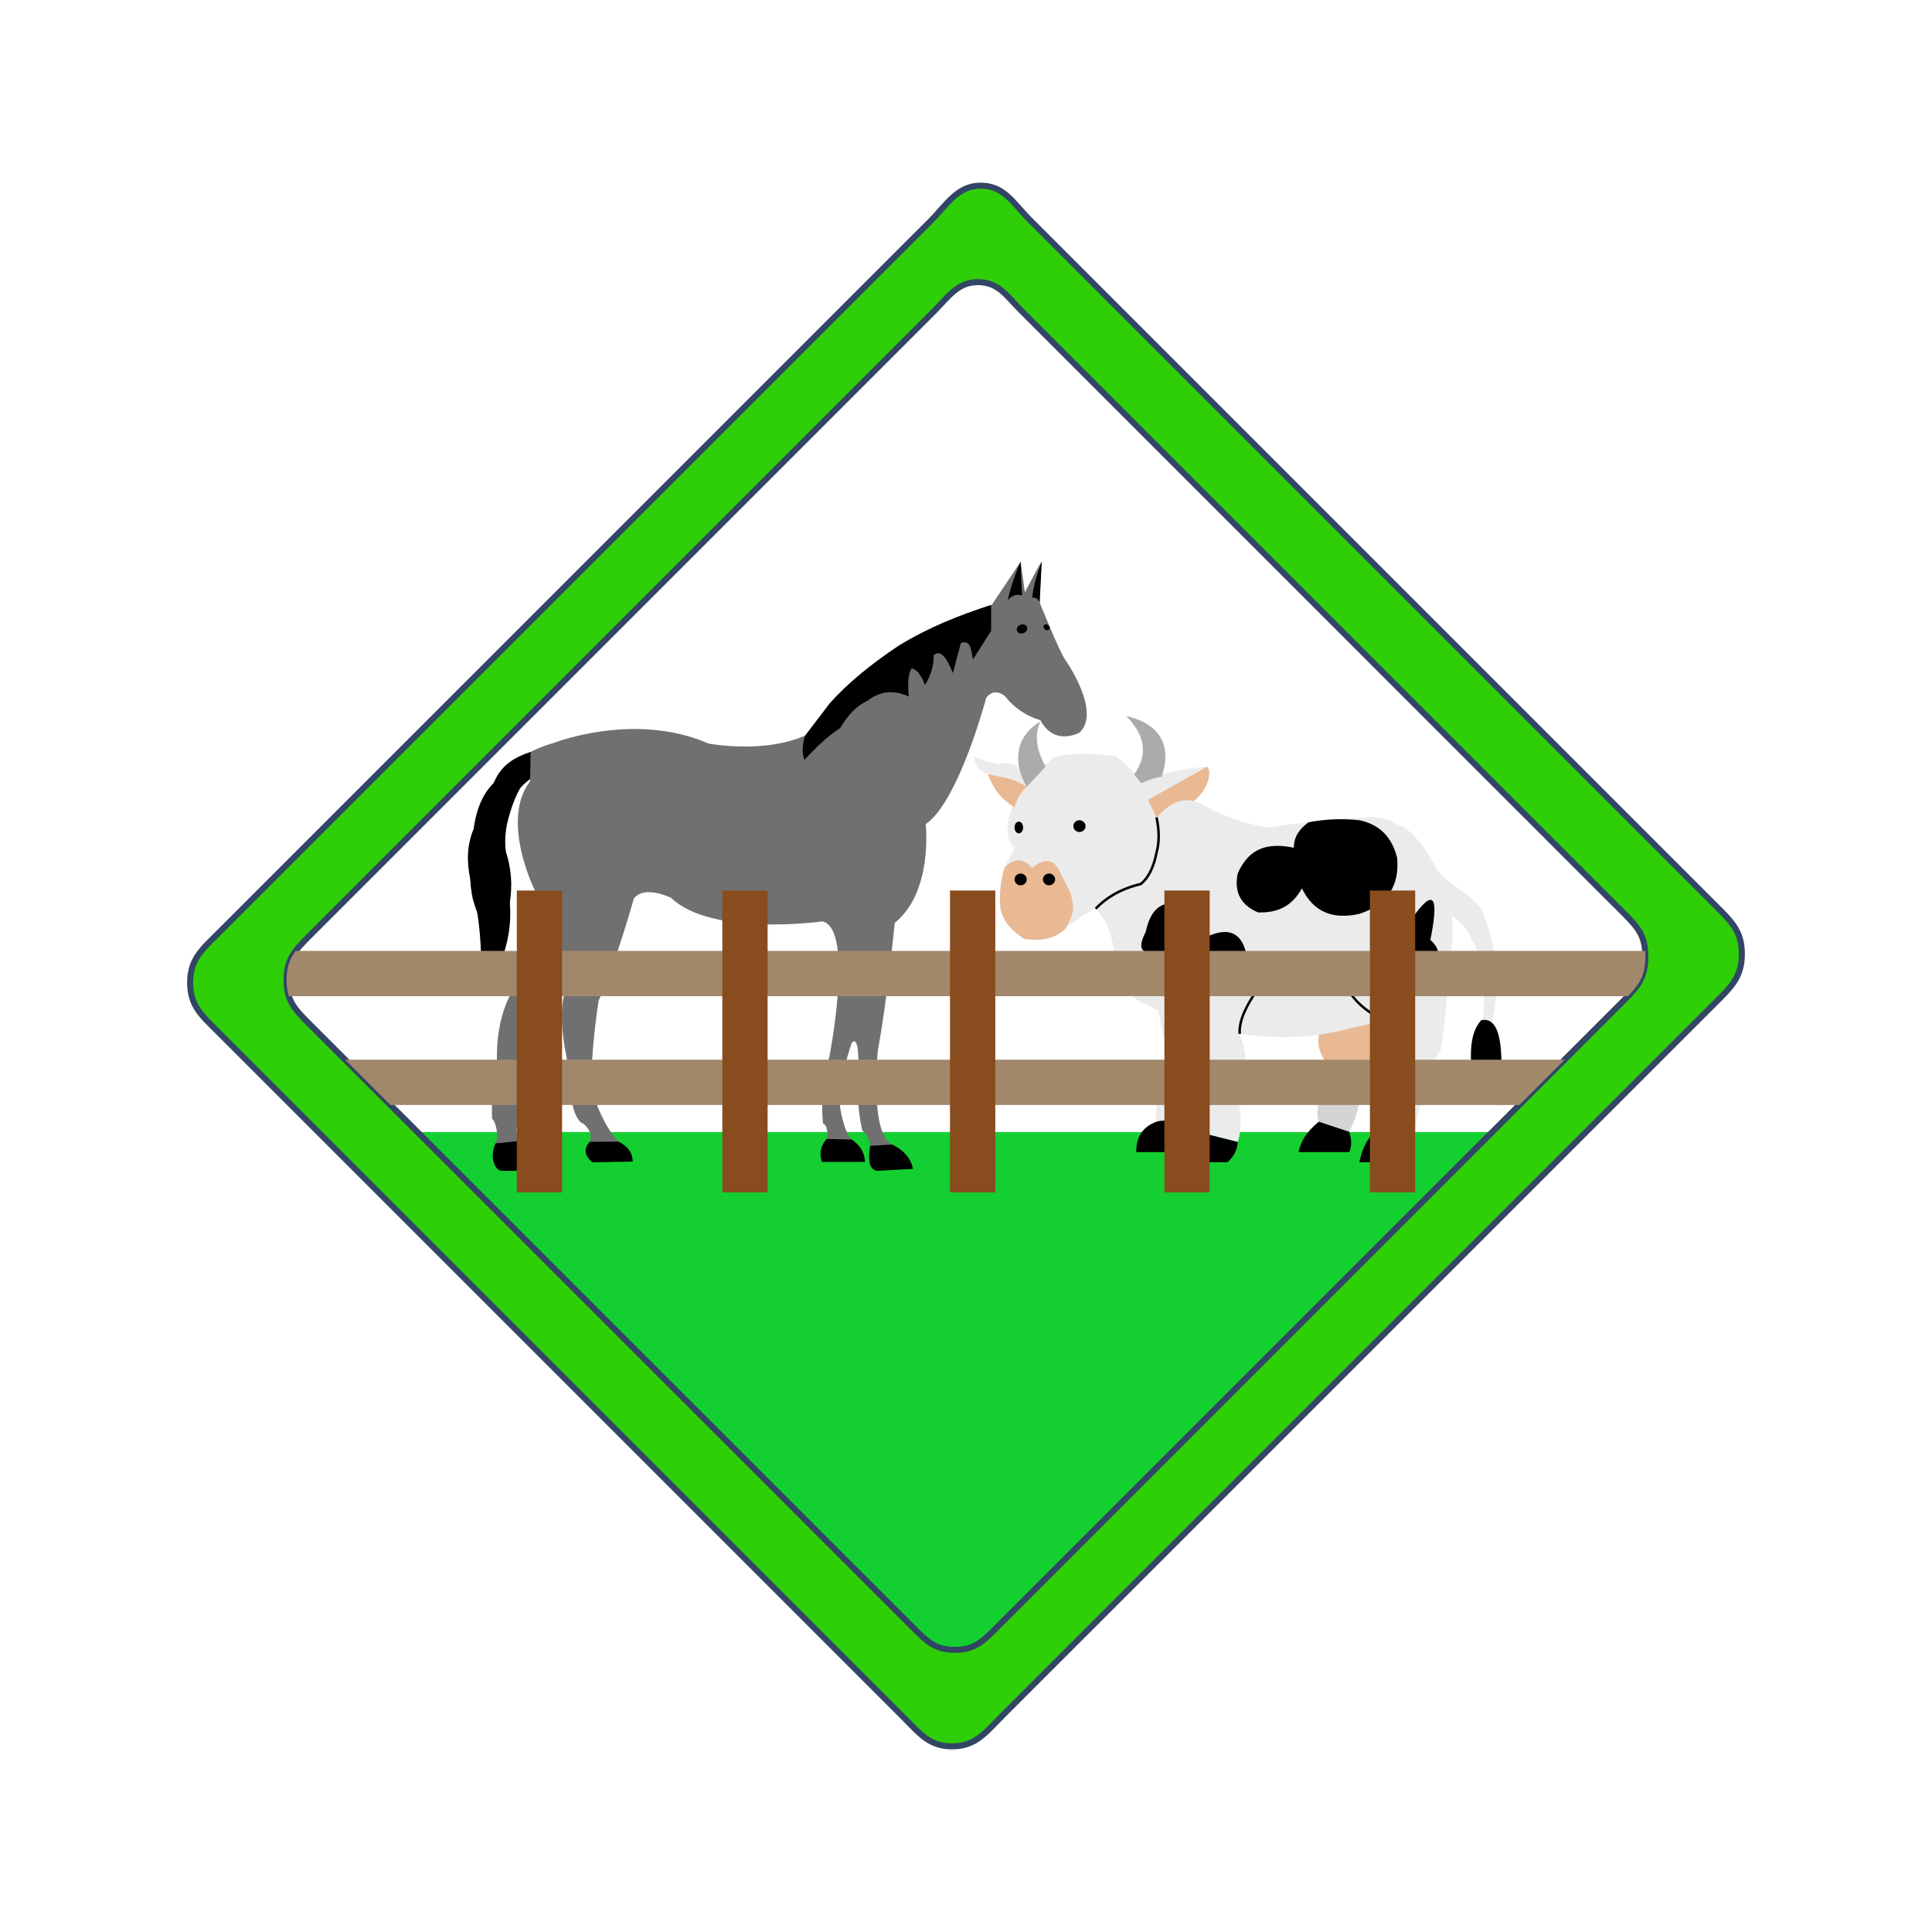
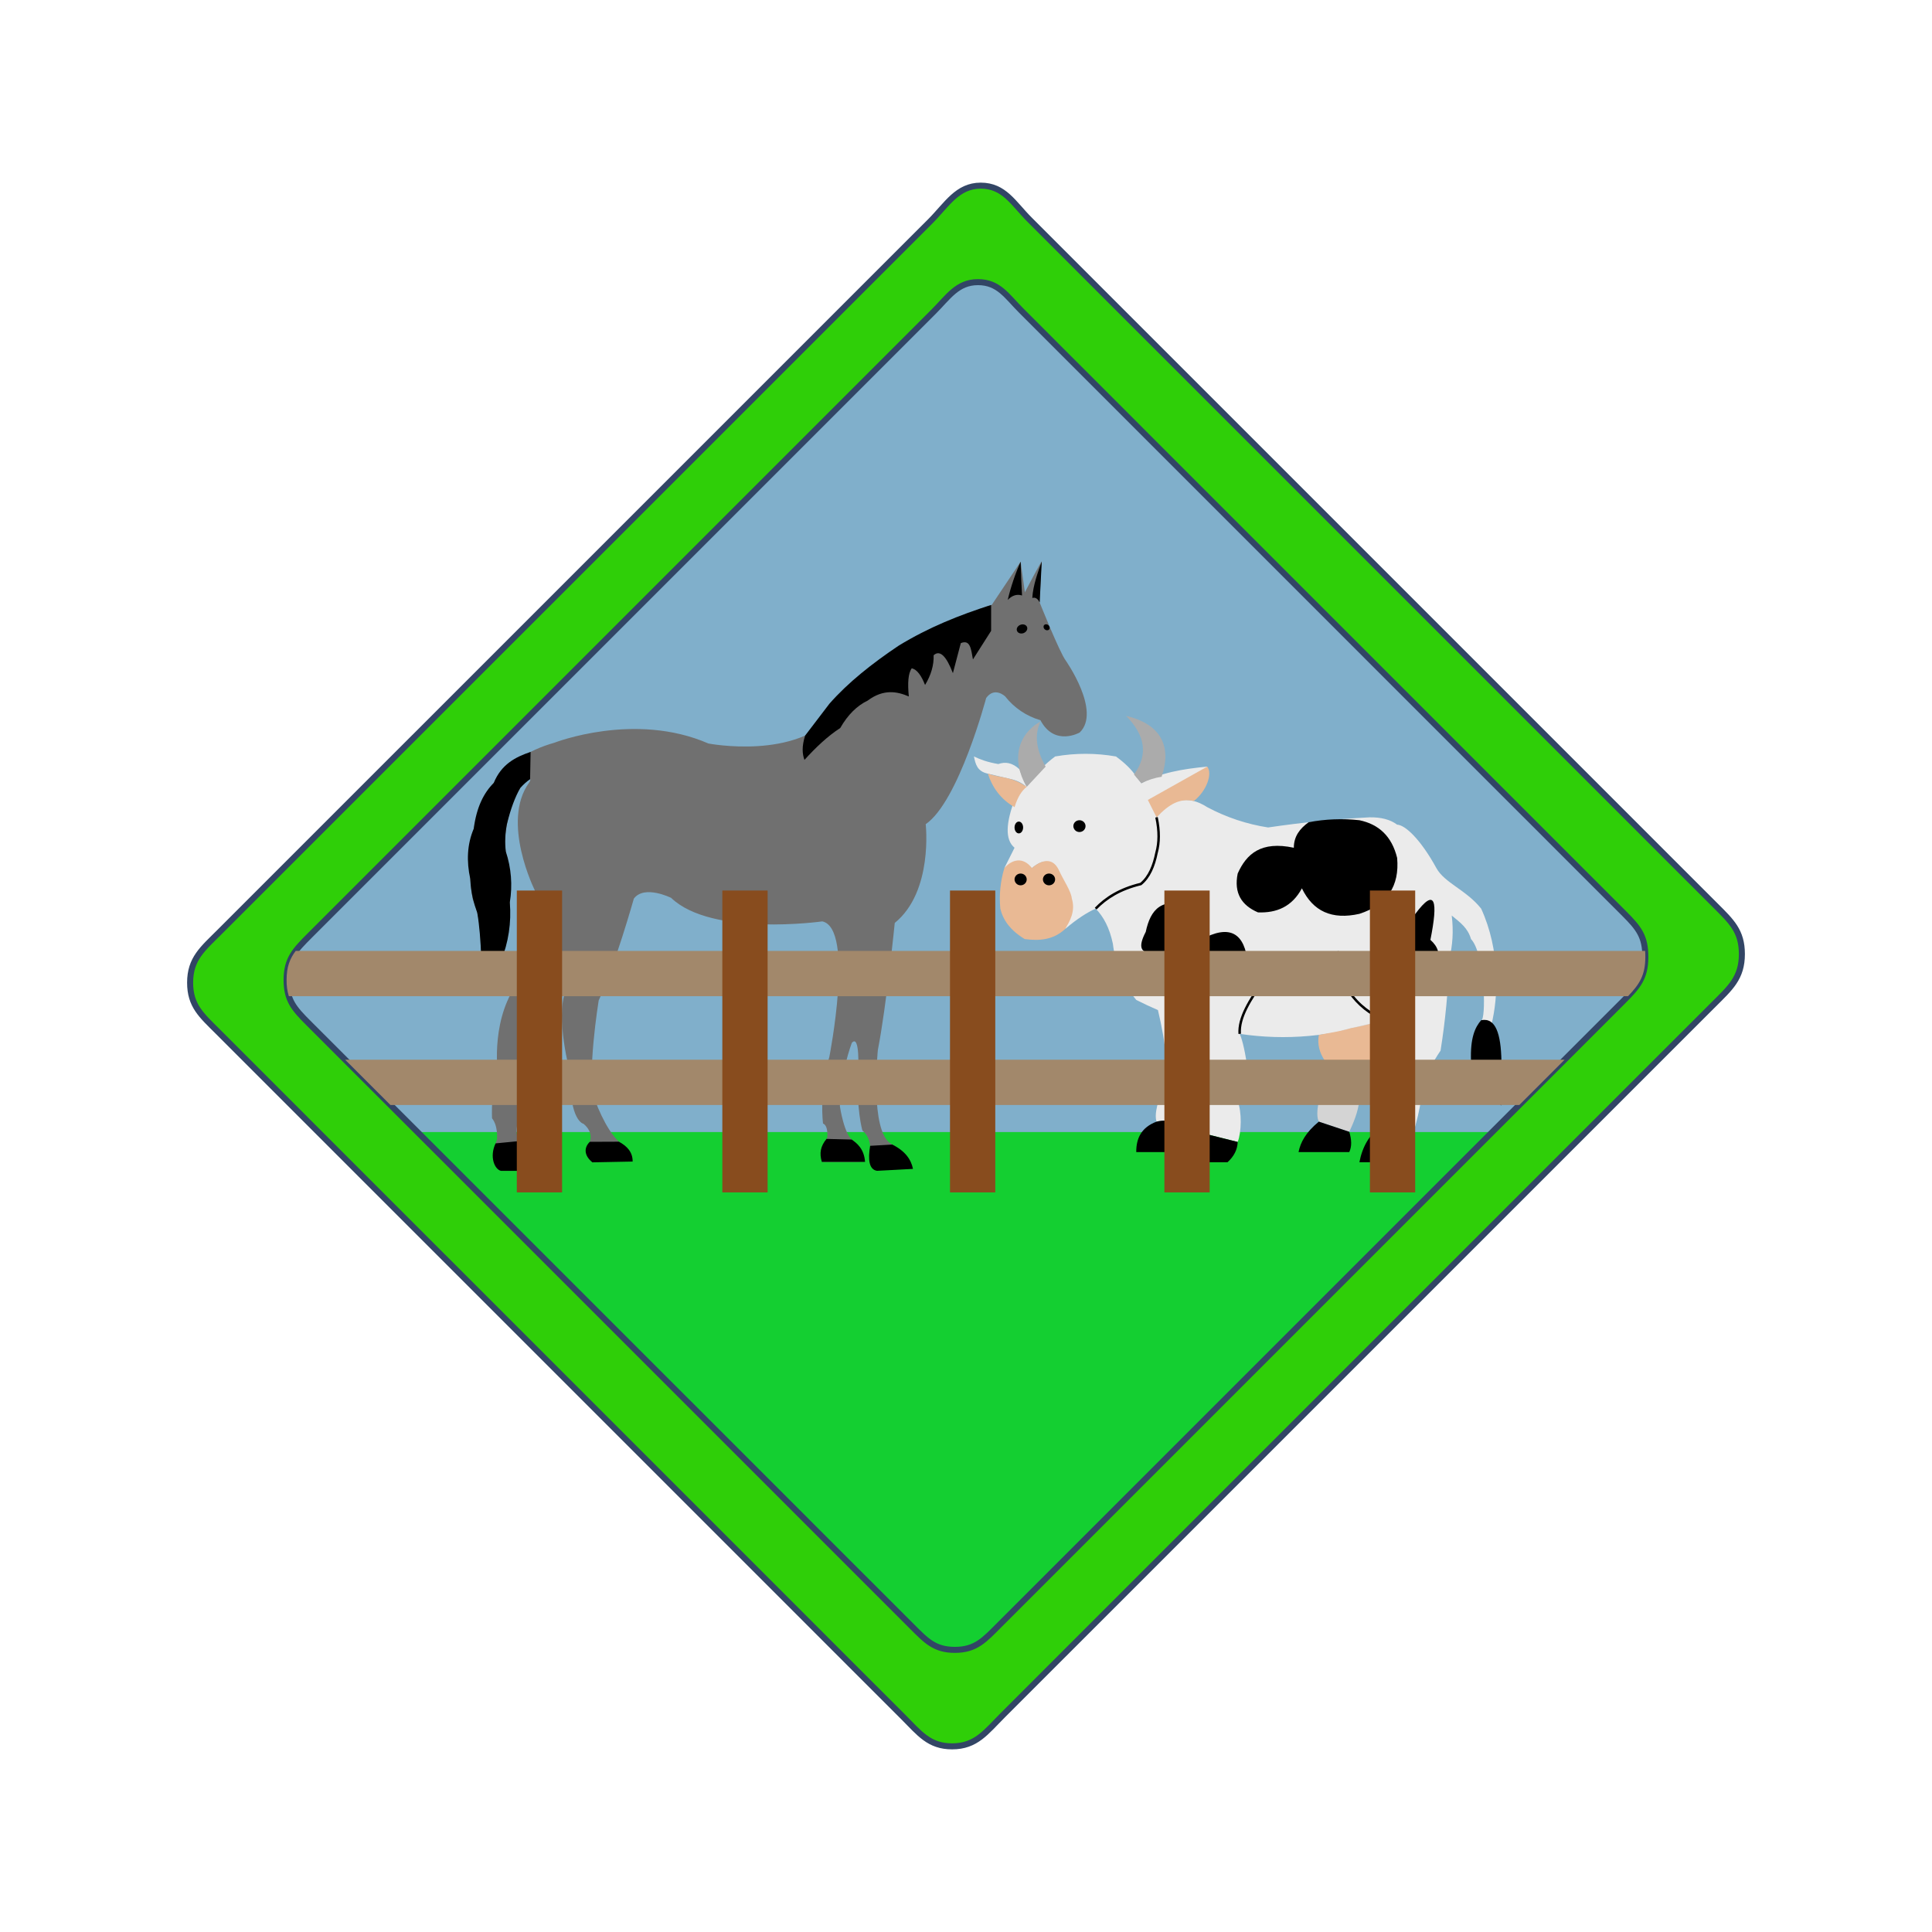
<svg xmlns="http://www.w3.org/2000/svg" xml:space="preserve" fill-rule="evenodd" clip-rule="evenodd" viewBox="0 0 64 64">
+   <g id="blue">
+     <path fill="#80afcb" d="M32.396 9.346c.685 0 .952.461 1.428.937l1.427 1.428 1.428 1.427 1.427 1.428 5.71 5.71 5.71 5.711 1.428 1.427 1.427 1.428 1.428 1.427c.476.476.695.755.695 1.428 0 .695-.251.983-.743 1.475l-2.95 2.951-1.476 1.475L37.533 49.4l-2.95 2.951-1.476 1.475c-.491.492-.779.828-1.475.828-.673 0-.952-.305-1.427-.78l-2.856-2.855-1.427-1.428-5.711-5.71-5.71-5.71-4.283-4.282c-.476-.476-.724-.755-.724-1.428 0-.695.28-.983.772-1.475l20.655-20.655c.492-.492.791-.985 1.475-.985Z" />
+   </g>
  <g id="green">
-     <path fill="#14cf31" d="M13.83 37.5h35.603l-.098.098L37.533 49.4l-2.95 2.951-1.476 1.475c-.491.492-.779.828-1.475.828-.673 0-.952-.305-1.427-.78l-2.856-2.855-1.427-1.428-5.711-5.71-5.71-5.71-.671-.671Z" />
+     <path fill="#14cf31" d="M13.83 37.5h35.603l-11.9 11.9-2.95 2.951-1.476 1.475c-.491.492-.779.828-1.475.828-.673 0-.952-.305-1.427-.78l-2.856-2.855-1.427-1.428-5.711-5.71L13.83 37.5Z" />
    <path fill="#2fcf08" fill-rule="nonzero" stroke="#324565" stroke-width="0.2px" d="M32.488 6.15c-.778 0-1.12.63-1.68 1.191l-1.681 1.68-10.085 10.085-6.724 6.723-5.042 5.042c-.56.56-.978.888-.978 1.681 0 .764.378 1.081.919 1.621l4.864 4.865 6.487 6.486 8.108 8.108 1.621 1.622 1.622 1.621c.54.541.857.975 1.621.975.793 0 1.121-.474 1.681-1.034l1.681-1.681 1.681-1.68 18.489-18.489 1.681-1.68c.56-.56.949-.889.949-1.681 0-.764-.349-1.081-.89-1.622l-1.622-1.621-1.621-1.622-14.594-14.594-1.622-1.621-3.243-3.244c-.541-.54-.843-1.131-1.622-1.131Zm-.092 3.196c.685 0 .952.461 1.428.937l1.427 1.428 1.428 1.427 1.427 1.428 5.71 5.71 5.71 5.711 1.428 1.427 1.427 1.428 1.428 1.427c.476.476.695.755.695 1.428 0 .695-.251.983-.743 1.475l-2.95 2.951-1.476 1.475L37.533 49.4l-2.95 2.951-1.476 1.475c-.491.492-.779.828-1.475.828-.673 0-.952-.305-1.427-.78l-2.856-2.855-1.427-1.428-5.711-5.71-5.71-5.71-4.283-4.282c-.476-.476-.724-.755-.724-1.428 0-.695.28-.983.772-1.475l20.655-20.655c.492-.492.791-.985 1.475-.985Z" />
  </g>
  <g id="white">
-     <path fill="#ebebeb" d="M49.095 33.774c-.009.017-.019.024-.03.022l.03-.022Zm-15.109-7.763c.297-.359.613-.686.966-.952a5.809 5.809 0 0 1 2.016 0c.304.224.535.448.672.672.06.07.117.142.17.215.607-.344 1.374-.475 2.182-.551-.154.383-.384.592-.672.672-.545.161-.938.291-1.209.397.088.195.154.399.201.611.464-.593 1.011-.767 1.68-.336a6.35 6.35 0 0 0 2.016.672 35.812 35.812 0 0 1 3.36-.336c.38-.006.686.072.914.243.256.009.763.46 1.299 1.437.272.496.986.721 1.484 1.344.634 1.382.575 2.92.336 3.865-.043-.147-.219-.068-.306-.19.133-.23.076-2.204-.366-2.666-.107-.372-.355-.546-.639-.78.063.506.033.99-.084 1.452a23.463 23.463 0 0 1-.286 3.024c-.258.372-.376.703-.567.672a7.125 7.125 0 0 1-.441 2.352l-.84-.336c-.152-.37.018-.705.168-1.008.05-.581.051-1.032 0-1.344-.252-.504-.305-.941-.256-1.344-1.635.555-3.204.679-4.718.452.101.225.191.642.27 1.228-.21.199-.294.574-.336 1.008.142.353.127 1.024 0 1.344l-1.344-.336c.048-.495.153-1.286.336-1.68-.056-.299-.18-.643-.336-1.008v.336c.029.742.09 1.744-.15 2.352h-.186c-.271-.308-.603-.432-1.008-.336-.085-.267.05-.706.293-1.344.047-.124-.022-.528.043-.672a12.722 12.722 0 0 0-.29-1.68c-.241-.104-.48-.216-.718-.336-.45-.542-.69-1.171-.775-1.863-.11-.525-.31-.895-.569-1.162-.289.13-.619.341-1.008.672.057-.629.009-1.285-.336-2.016-.162-.268-.406-.303-.769 0-.287-.201-.591-.202-.912 0l.337-.672c-.328-.273-.278-.84 0-1.584.117-.16.237-.316.36-.466a1.19 1.19 0 0 0-.508-.231l-.737-.174c-.357-.076-.409-.322-.46-.569.203.097.437.188.808.251.233-.084.467-.045.701.174.071.191.143.364.214.527Z" />
+     <path fill="#ebebeb" d="M49.095 33.774c-.009.017-.019.024-.03.022l.03-.022Zm-15.109-7.763c.297-.359.613-.686.966-.952a5.833 5.833 0 0 1 2.016 0c.304.224.535.448.672.672.06.07.117.142.17.215.607-.344 1.374-.475 2.182-.551-.154.383-.384.592-.672.672-.545.161-.938.291-1.209.397.088.195.154.399.201.611.464-.593 1.011-.767 1.68-.336a6.333 6.333 0 0 0 2.016.672 35.686 35.686 0 0 1 3.36-.336c.38-.006.686.072.914.243.256.009.763.46 1.299 1.437.272.496.986.721 1.484 1.344.634 1.382.575 2.92.336 3.865-.043-.147-.219-.068-.306-.19.133-.23.076-2.204-.366-2.666-.107-.372-.355-.546-.639-.78.063.506.033.99-.084 1.452a23.404 23.404 0 0 1-.286 3.024c-.258.372-.376.703-.567.672a7.108 7.108 0 0 1-.441 2.352l-.84-.336c-.152-.37.018-.705.168-1.008.05-.581.051-1.032 0-1.344-.252-.504-.305-.941-.256-1.344-1.635.555-3.204.679-4.718.452.101.225.191.642.27 1.228-.21.199-.294.574-.336 1.008.142.353.127 1.024 0 1.344l-1.344-.336c.048-.495.153-1.286.336-1.68-.056-.299-.18-.643-.336-1.008v.336c.029.742.09 1.744-.15 2.352h-.186c-.271-.308-.603-.432-1.008-.336-.085-.267.05-.706.293-1.344.047-.124-.022-.528.043-.672a12.742 12.742 0 0 0-.29-1.68c-.241-.104-.48-.216-.718-.336-.45-.542-.69-1.171-.775-1.863-.11-.525-.31-.895-.569-1.162-.289.13-.619.341-1.008.672.057-.629.009-1.285-.336-2.016-.162-.268-.406-.303-.769 0-.287-.201-.591-.202-.912 0l.337-.672c-.328-.273-.278-.84 0-1.584.117-.16.237-.316.36-.466a1.2 1.2 0 0 0-.508-.231l-.737-.174c-.357-.076-.409-.322-.46-.569.203.097.437.188.808.251.233-.084.467-.045.701.174.071.191.143.364.214.527Z" />
  </g>
  <g id="grey">
-     <path fill="#d4d4d4" d="M44.448 34.132a14.383 14.383 0 0 1-.76 2.352c-.07.33-.064.544 0 .672l1.008.336c.217-.452.321-.812.336-1.096a6.913 6.913 0 0 1 .549-2.534l-1.133.27Z" />
-     <path fill="#ababab" d="M37.304 23.715c1.121.261 1.532.982 1.176 2.016a2.252 2.252 0 0 0-.672.216l-.243-.291c.486-.665.36-1.311-.261-1.941Zm-2.666 1.68-.627.672c-.521-.896-.298-1.742.457-2.167-.184.392-.182.867.17 1.495Z" />
-     <path fill="#707070" fill-rule="nonzero" d="M34.44 19.958s.046-1.246.069-1.351c.024-.103-.559 1.013-.559 1.013l-.14-1.013-.955 1.428c-1.701.442-5.172 3.582-5.172 3.582-1.281 1.583-4.217 1.012-4.217 1.012-2.447-1.065-5.102-.025-5.102-.025-3.588 1.011-2.702 5.19-2.702 5.19.442.909.233 3.142.233 3.142 1.56-1.403.815-4.984.815-4.984.14-1.792.816-2.155.816-2.155s.093 0 0 .13c-.937 1.305.186 3.556.186 3.556.513 2.128-.466 2.958-.466 2.958-1.002 1.195-.76 3.048-.76 3.048-.233.57-.187 1.556-.187 1.556.21.26.164.702.164.702-.373.96.187 1.038.187 1.038h.931c.513-.182-.371-.986-.371-.986-.164-.234-.07-.545-.07-.545.115-.519.34-2.632.34-2.632.442-.468 1.141-2.103 1.141-2.103.303-.052.115.311.115.311-.349.883.15 2.71.15 2.71-.023 1.61.443 1.687.443 1.687.349.287.209.597.209.597-.279.468.093.65.093.65h1.119c.442 0-.024-.493-.024-.493-.372-.183-.745-.806-1.024-1.557-.28-.754.13-3.281.13-3.281.536-1.142 1.165-3.375 1.165-3.375.349-.467 1.235-.025 1.235-.025 1.35 1.297 5.008.779 5.008.779 1.072.233.233 4.49.233 4.49-.349 1.143-.209 2.206-.209 2.206.186.077.139.467.139.467-.303.52-.139.806-.139.806h1.141c.512-.027-.139-.701-.139-.701-.304-.182-.443-1.143-.443-1.143 0-1.064.395-2.102.395-2.102.28-.311.21.96.21.96-.07 1.22.14 1.947.14 1.947.326.26.256.727.256.727-.139.7.489.571.489.571.768 0 .839-.104.839-.104.093-.312-.629-.753-.629-.753-.722-.415-.442-3.116-.442-3.116.28-1.427.559-4.204.559-4.204 1.282-1.039 1.025-3.271 1.025-3.271 1.096-.753 2.003-4.18 2.003-4.18.281-.389.63-.052.63-.052a2.294 2.294 0 0 0 1.168.788c.466.883 1.301.407 1.301.407.723-.701-.466-2.388-.466-2.388-.209-.284-.861-1.919-.861-1.919Z" />
+     <path fill="#d4d4d4" d="M44.448 34.132a14.4 14.4 0 0 1-.76 2.352c-.07.33-.064.544 0 .672l1.008.336c.217-.452.321-.812.336-1.096a6.923 6.923 0 0 1 .549-2.534l-1.133.27Z" />
+     <path fill="#ababab" d="M37.304 23.715c1.121.261 1.532.982 1.176 2.016a2.24 2.24 0 0 0-.672.216l-.243-.291c.486-.665.36-1.311-.261-1.941Zm-2.666 1.68-.627.672c-.521-.896-.298-1.742.457-2.167-.184.392-.182.867.17 1.495Z" />
+     <path fill="#707070" fill-rule="nonzero" d="M34.44 19.958s.046-1.246.069-1.351c.024-.103-.559 1.013-.559 1.013l-.14-1.013-.955 1.428c-1.701.442-5.172 3.582-5.172 3.582-1.281 1.583-4.217 1.012-4.217 1.012-2.447-1.065-5.102-.025-5.102-.025-3.588 1.011-2.702 5.19-2.702 5.19.442.909.233 3.142.233 3.142 1.56-1.403.815-4.984.815-4.984.14-1.792.816-2.155.816-2.155s.093 0 0 .13c-.937 1.305.186 3.556.186 3.556.513 2.128-.466 2.958-.466 2.958-1.002 1.195-.76 3.048-.76 3.048-.233.57-.187 1.556-.187 1.556.21.26.164.702.164.702-.373.96.187 1.038.187 1.038h.931c.513-.182-.371-.986-.371-.986-.164-.234-.07-.545-.07-.545.115-.519.34-2.632.34-2.632.442-.468 1.141-2.103 1.141-2.103.303-.052.115.311.115.311-.349.883.15 2.71.15 2.71-.023 1.61.443 1.687.443 1.687.349.287.209.597.209.597-.279.468.093.65.093.65h1.119c.442 0-.024-.493-.024-.493-.372-.183-.745-.806-1.024-1.557-.28-.754.13-3.281.13-3.281.536-1.142 1.165-3.375 1.165-3.375.349-.467 1.235-.025 1.235-.025 1.35 1.297 5.008.779 5.008.779 1.072.233.233 4.49.233 4.49-.349 1.143-.209 2.206-.209 2.206.186.077.139.467.139.467-.303.52-.139.806-.139.806h1.141c.512-.027-.139-.701-.139-.701-.304-.182-.443-1.143-.443-1.143 0-1.064.395-2.102.395-2.102.28-.311.21.96.21.96-.07 1.22.14 1.947.14 1.947.326.26.256.727.256.727-.139.7.489.571.489.571.768 0 .839-.104.839-.104.093-.312-.629-.753-.629-.753-.722-.415-.442-3.116-.442-3.116.28-1.427.559-4.204.559-4.204 1.282-1.039 1.025-3.271 1.025-3.271 1.096-.753 2.003-4.18 2.003-4.18.281-.389.63-.052.63-.052.297.379.706.654 1.168.788.466.883 1.301.407 1.301.407.723-.701-.466-2.388-.466-2.388-.209-.284-.861-1.919-.861-1.919Z" />
  </g>
  <g id="orange">
    <path fill="#e9b994" d="M43.688 34.282c.399-.073.746-.124 1.071-.224.33-.057.842-.177 1.138-.301-.123.56-.039.982.153 1.447l-.376.178-.093.43h-.328l-.205-.336-.174.336h-.264l-.151-.336-.571-.336c-.182-.27-.254-.555-.2-.858Zm-5.664-7.783 1.968-1.104c.181.231-.019.807-.444 1.14-.469-.098-.808.093-1.236.54l-.288-.576Zm-4.013-.432c-.168.126-.303.345-.403.672-.456-.263-.732-.646-.885-1.111.447.152.774.084 1.288.439Zm-.74 2.688c.257-.293.622-.377.912 0 .334-.283.692-.357.892.066.158.346.406.697.43.942.135.438-.084.773-.217 1.008-.408.377-.87.398-1.344.337-.491-.3-.72-.642-.807-1.009a3.492 3.492 0 0 1 .134-1.344Z" />
  </g>
  <g id="black">
-     <path d="M39.165 31.319c-.35.549-.523.866-.879.229-.553.076-.577-.209-.332-.678.156-.733.518-1.212 1.598-.81.498.167.563.529.221 1.074.979-.543 1.466-.219 1.563.791.291.561-.534 1.162-1.008.725-.518-.479-1.432-.86-1.163-1.331l.025-.039-.025.039Zm6.602 5.971.945.538c.101.224.05.5-.147.672h-1.533c.099-.517.334-.928.735-1.21Zm-2.079-.134 1.008.336c.078.255.09.484 0 .672h-1.68c.063-.321.239-.653.672-1.008Zm-4.032.336 1.344.336c-.008.259-.126.48-.336.672h-1.605c.101-.434.261-.809.597-1.008Zm-1.344-.336c.407-.102.735.035 1.008.336l-.334.672H37.64c-.004-.457.171-.819.672-1.008Zm10.753-3.36c.487-.099.654.468.672 1.344-.197.314-.207.799 0 1.482-.546-.428-1.002-.885-1.008-1.482-.027-.745.127-1.104.336-1.344Zm-15.256-4.859c.112 0 .202.087.202.195 0 .108-.09.195-.202.195a.198.198 0 0 1-.201-.195c0-.108.09-.195.201-.195Zm.941 0c.112 0 .202.087.202.195 0 .108-.09.195-.202.195a.198.198 0 0 1-.202-.195c0-.108.09-.195.202-.195Zm1.008-1.766c.112 0 .202.088.202.195 0 .108-.09.196-.202.196a.199.199 0 0 1-.202-.196c0-.107.09-.195.202-.195Zm-2.008.045c.079 0 .142.088.142.195 0 .108-.063.196-.142.196-.079 0-.142-.088-.142-.196 0-.107.063-.195.142-.195Zm11.282-.045c.639.133 1.073.527 1.25 1.248.082.93-.325 1.553-1.25 1.853-.914.206-1.537-.085-1.905-.845-.326.607-.835.821-1.455.797-.539-.231-.804-.635-.672-1.287.29-.649.771-1.087 1.86-.854-.001-.376.199-.637.492-.846a5.697 5.697 0 0 1 1.68-.066Zm1.344 4.187c-.057-.434.109-.447.387-.25-.145-.396-.067-.651.123-.836.668-.898.755-.424.498.862.519.461.244.976-.498 1.521-.225-.642-.553-.611-.989.133-.51-.265-.607-.661.479-1.43Zm-4.534 1.069.068.049c-.466.66-.839 1.241-.802 1.769l-.083.006c-.038-.543.338-1.143.817-1.824Zm-2.144 1.433-.084.006a1.477 1.477 0 0 0-.318-.829c-.619-.195-1.004-.641-1.244-1.242l.077-.031c.232.581.603 1.012 1.203 1.198a.041.041 0 0 1 .021.014c.24.31.324.601.345.884Zm-1.345-5.606-.001.001c-.091.453-.251.829-.535 1.061a.056.056 0 0 1-.017.009c-.683.164-1.135.453-1.475.803l-.059-.057c.347-.359.809-.656 1.507-.826.265-.222.412-.58.498-1.007l.001-.003c.088-.32.096-.698-.001-1.151l.081-.018c.1.468.091.857.001 1.188Zm7.544 5.503-.03.077a2.569 2.569 0 0 1-1.206-.961v-.001a3.75 3.75 0 0 1-.313-.713c-.072-.24-.104-.487-.025-.657l.075.035c-.072.155-.037.38.029.598.102.337.283.657.304.693.284.437.725.755 1.166.929Z" />
-     <path d="M32.832 20.041c-1.041.33-2.07.74-3.065 1.349-.877.589-1.67 1.215-2.29 1.92l-.806 1.057c-.115.363-.095.607-.022.806.374-.413.763-.783 1.185-1.057.255-.446.561-.741.909-.908.526-.393.977-.303 1.363-.137-.044-.441-.022-.77.097-.933.171.037.316.236.441.553.199-.329.294-.657.284-.985.213-.194.426.044.638.593l.262-.995c.318-.13.34.206.402.54l.602-.946v-.857Zm-15.255 4.867c-.506.17-.971.413-1.22 1.026-.327.327-.57.795-.664 1.518-.221.518-.242 1.076-.115 1.663.021.473.118.812.232 1.122.07.401.11.922.134 1.51l-.049 1.189c.258-.218.508-.597.698-1.094a4.213 4.213 0 0 0 .295-1.948 3.51 3.51 0 0 0-.133-1.688 2.989 2.989 0 0 1 .038-.909c.124-.506.272-.9.443-1.197.108-.117.216-.217.324-.288l.017-.904Zm-.367 12.891-.794.077c-.209.446-.033.856.175.909h1.246c.091-.02-.178-.842-.627-.986Zm2.328.025c-.209.204-.181.465.086.68l1.333-.026c.003-.314-.185-.511-.455-.658l-.964.004Zm7.841-.096c-.2.245-.241.469-.155.761h1.432c-.031-.44-.28-.628-.444-.74l-.833-.021Zm1.445.229c-.073.447-.042.785.229.828l1.191-.064c-.064-.317-.264-.596-.686-.806l-.734.042Zm5.685-19.356c-.13.359-.288.789-.313 1.207.095-.028.178.014.244.15l.069-1.357Zm-.699.006a7.184 7.184 0 0 0-.428 1.266c.132-.134.283-.206.474-.147a38.973 38.973 0 0 1-.046-1.119Zm-.006 2.09c-.093.035-.145.125-.115.2.028.077.126.109.219.075.091-.035.143-.125.115-.201-.029-.075-.127-.109-.219-.074Zm.784.01c-.033.038-.024.101.02.141.046.04.109.043.144.005.033-.038.024-.102-.02-.142-.046-.04-.109-.042-.144-.004Z" />
+     <path d="M39.165 31.319c-.35.549-.523.866-.879.229-.553.076-.577-.209-.332-.678.156-.733.518-1.212 1.598-.81.498.167.563.529.221 1.074.979-.543 1.466-.219 1.563.791.291.561-.534 1.162-1.008.725-.518-.479-1.432-.86-1.163-1.331l.025-.039-.025.039Zm6.602 5.971.945.538c.101.224.05.5-.147.672h-1.533c.099-.517.334-.928.735-1.21Zm-2.079-.134 1.008.336c.078.255.09.484 0 .672h-1.68c.063-.321.239-.653.672-1.008Zm-4.032.336 1.344.336c-.008.259-.126.48-.336.672h-1.605c.101-.434.261-.809.597-1.008Zm-1.344-.336c.407-.102.735.035 1.008.336l-.334.672H37.64c-.004-.457.171-.819.672-1.008Zm10.753-3.36c.487-.099.654.468.672 1.344-.197.314-.207.799 0 1.482-.546-.428-1.002-.885-1.008-1.482-.027-.745.127-1.104.336-1.344Zm-15.256-4.859c.112 0 .202.087.202.195 0 .108-.09.195-.202.195h-.003a.2.2 0 0 1-.198-.195c0-.108.09-.195.201-.195Zm.941 0c.112 0 .202.087.202.195 0 .108-.09.195-.202.195h-.004a.2.2 0 0 1-.198-.195c0-.108.09-.195.202-.195Zm1.008-1.766c.112 0 .202.088.202.195 0 .108-.09.196-.202.196h-.003a.2.2 0 0 1-.199-.196c0-.107.09-.195.202-.195Zm-2.008.045c.079 0 .142.088.142.195 0 .108-.063.196-.142.196-.079 0-.142-.088-.142-.196 0-.107.063-.195.142-.195Zm11.282-.045c.639.133 1.073.527 1.25 1.248.082.93-.325 1.553-1.25 1.853-.914.206-1.537-.085-1.905-.845-.326.607-.835.821-1.455.797-.539-.231-.804-.635-.672-1.287.29-.649.771-1.087 1.86-.854-.001-.376.199-.637.492-.846a5.704 5.704 0 0 1 1.68-.066Zm1.344 4.187c-.057-.434.109-.447.387-.25-.145-.396-.067-.651.123-.836.668-.898.755-.424.498.862.519.461.244.976-.498 1.521-.225-.642-.553-.611-.989.133-.51-.265-.607-.661.479-1.43Zm-4.534 1.069.068.049c-.466.66-.839 1.241-.802 1.769l-.083.006c-.038-.543.338-1.143.817-1.824Zm-2.144 1.433-.084.006a1.478 1.478 0 0 0-.318-.829c-.619-.195-1.004-.641-1.244-1.242l.077-.031c.232.581.603 1.012 1.203 1.198a.038.038 0 0 1 .021.014c.24.31.324.601.345.884Zm-1.345-5.606-.001.001c-.091.453-.251.829-.535 1.061a.056.056 0 0 1-.017.009c-.683.164-1.135.453-1.475.803l-.059-.057c.347-.359.809-.656 1.507-.826.265-.222.412-.58.498-1.007l.001-.003c.088-.32.096-.698-.001-1.151l.081-.018c.1.468.091.857.001 1.188Zm7.544 5.503-.03.077a2.568 2.568 0 0 1-1.206-.961v-.001a3.71 3.71 0 0 1-.313-.713c-.072-.24-.104-.487-.025-.657l.075.035c-.072.155-.037.38.029.598.102.337.283.657.304.693.284.437.725.755 1.166.929Z" />
+     <path d="M32.832 20.041c-1.041.33-2.07.74-3.065 1.349-.877.589-1.67 1.215-2.29 1.92l-.806 1.057c-.115.363-.095.607-.022.806.374-.413.763-.783 1.185-1.057.255-.446.561-.741.909-.908.526-.393.977-.303 1.363-.137-.044-.441-.022-.77.097-.933.171.037.316.236.441.553.199-.329.294-.657.284-.985.213-.194.426.044.638.593l.262-.995c.318-.13.34.206.402.54l.602-.946v-.857Zm-15.255 4.867c-.506.17-.971.413-1.22 1.026-.327.327-.57.795-.664 1.518-.221.518-.242 1.076-.115 1.663.021.473.118.812.232 1.122.07.401.11.922.134 1.51l-.049 1.189c.258-.218.508-.597.698-1.094a4.213 4.213 0 0 0 .295-1.948 3.516 3.516 0 0 0-.133-1.688 2.981 2.981 0 0 1 .038-.909c.124-.506.272-.9.443-1.197.108-.117.216-.217.324-.288l.017-.904Zm-.367 12.891-.794.077c-.209.446-.033.856.175.909h1.246c.091-.02-.178-.842-.627-.986Zm2.328.025c-.209.204-.181.465.086.68l1.333-.026c.003-.314-.185-.511-.455-.658l-.964.004Zm7.841-.096c-.2.245-.241.469-.155.761h1.432c-.031-.44-.28-.628-.444-.74l-.833-.021Zm1.445.229c-.073.447-.042.785.229.828l1.191-.064c-.064-.317-.264-.596-.686-.806l-.734.042Zm5.685-19.356c-.13.359-.288.789-.313 1.207.095-.028.178.014.244.15l.069-1.357Zm-.699.006a7.174 7.174 0 0 0-.428 1.266c.132-.134.283-.206.474-.147a38.043 38.043 0 0 1-.046-1.119Zm-.006 2.09c-.093.035-.145.125-.115.2.028.077.126.109.219.075.091-.035.143-.125.115-.201-.029-.075-.127-.109-.219-.074Zm.784.01c-.033.038-.024.101.02.141.046.04.109.043.144.005.033-.038.024-.102-.02-.142-.046-.04-.109-.042-.144-.004Z" />
  </g>
  <g id="brown">
-     <path fill="#a2886b" d="M9.795 31.5h44.702c.005.062.007.127.007.197 0 .61-.194.907-.574 1.303H9.568a1.741 1.741 0 0 1-.074-.539c0-.427.105-.7.301-.961Zm1.638 3.604H51.83l-1.019 1.019-.481.481H12.934l-1.501-1.5Z" />
+     <path fill="#a2886b" d="M9.795 31.5h44.702c.005.062.007.127.007.197 0 .61-.194.907-.574 1.303H9.568a1.729 1.729 0 0 1-.074-.539c0-.427.105-.7.301-.961Zm1.638 3.604H51.83l-1.5 1.5H12.934l-1.501-1.5Z" />
    <path fill="#884c1e" d="M18.62 29.5v10h-1.5v-10h1.5Zm21.452 0v10h-1.5v-10h1.5Zm-14.644 0v10h-1.5v-10h1.5Zm21.452 0v10h-1.5v-10h1.5Zm-13.91 0v10h-1.5v-10h1.5Z" />
  </g>
</svg>
